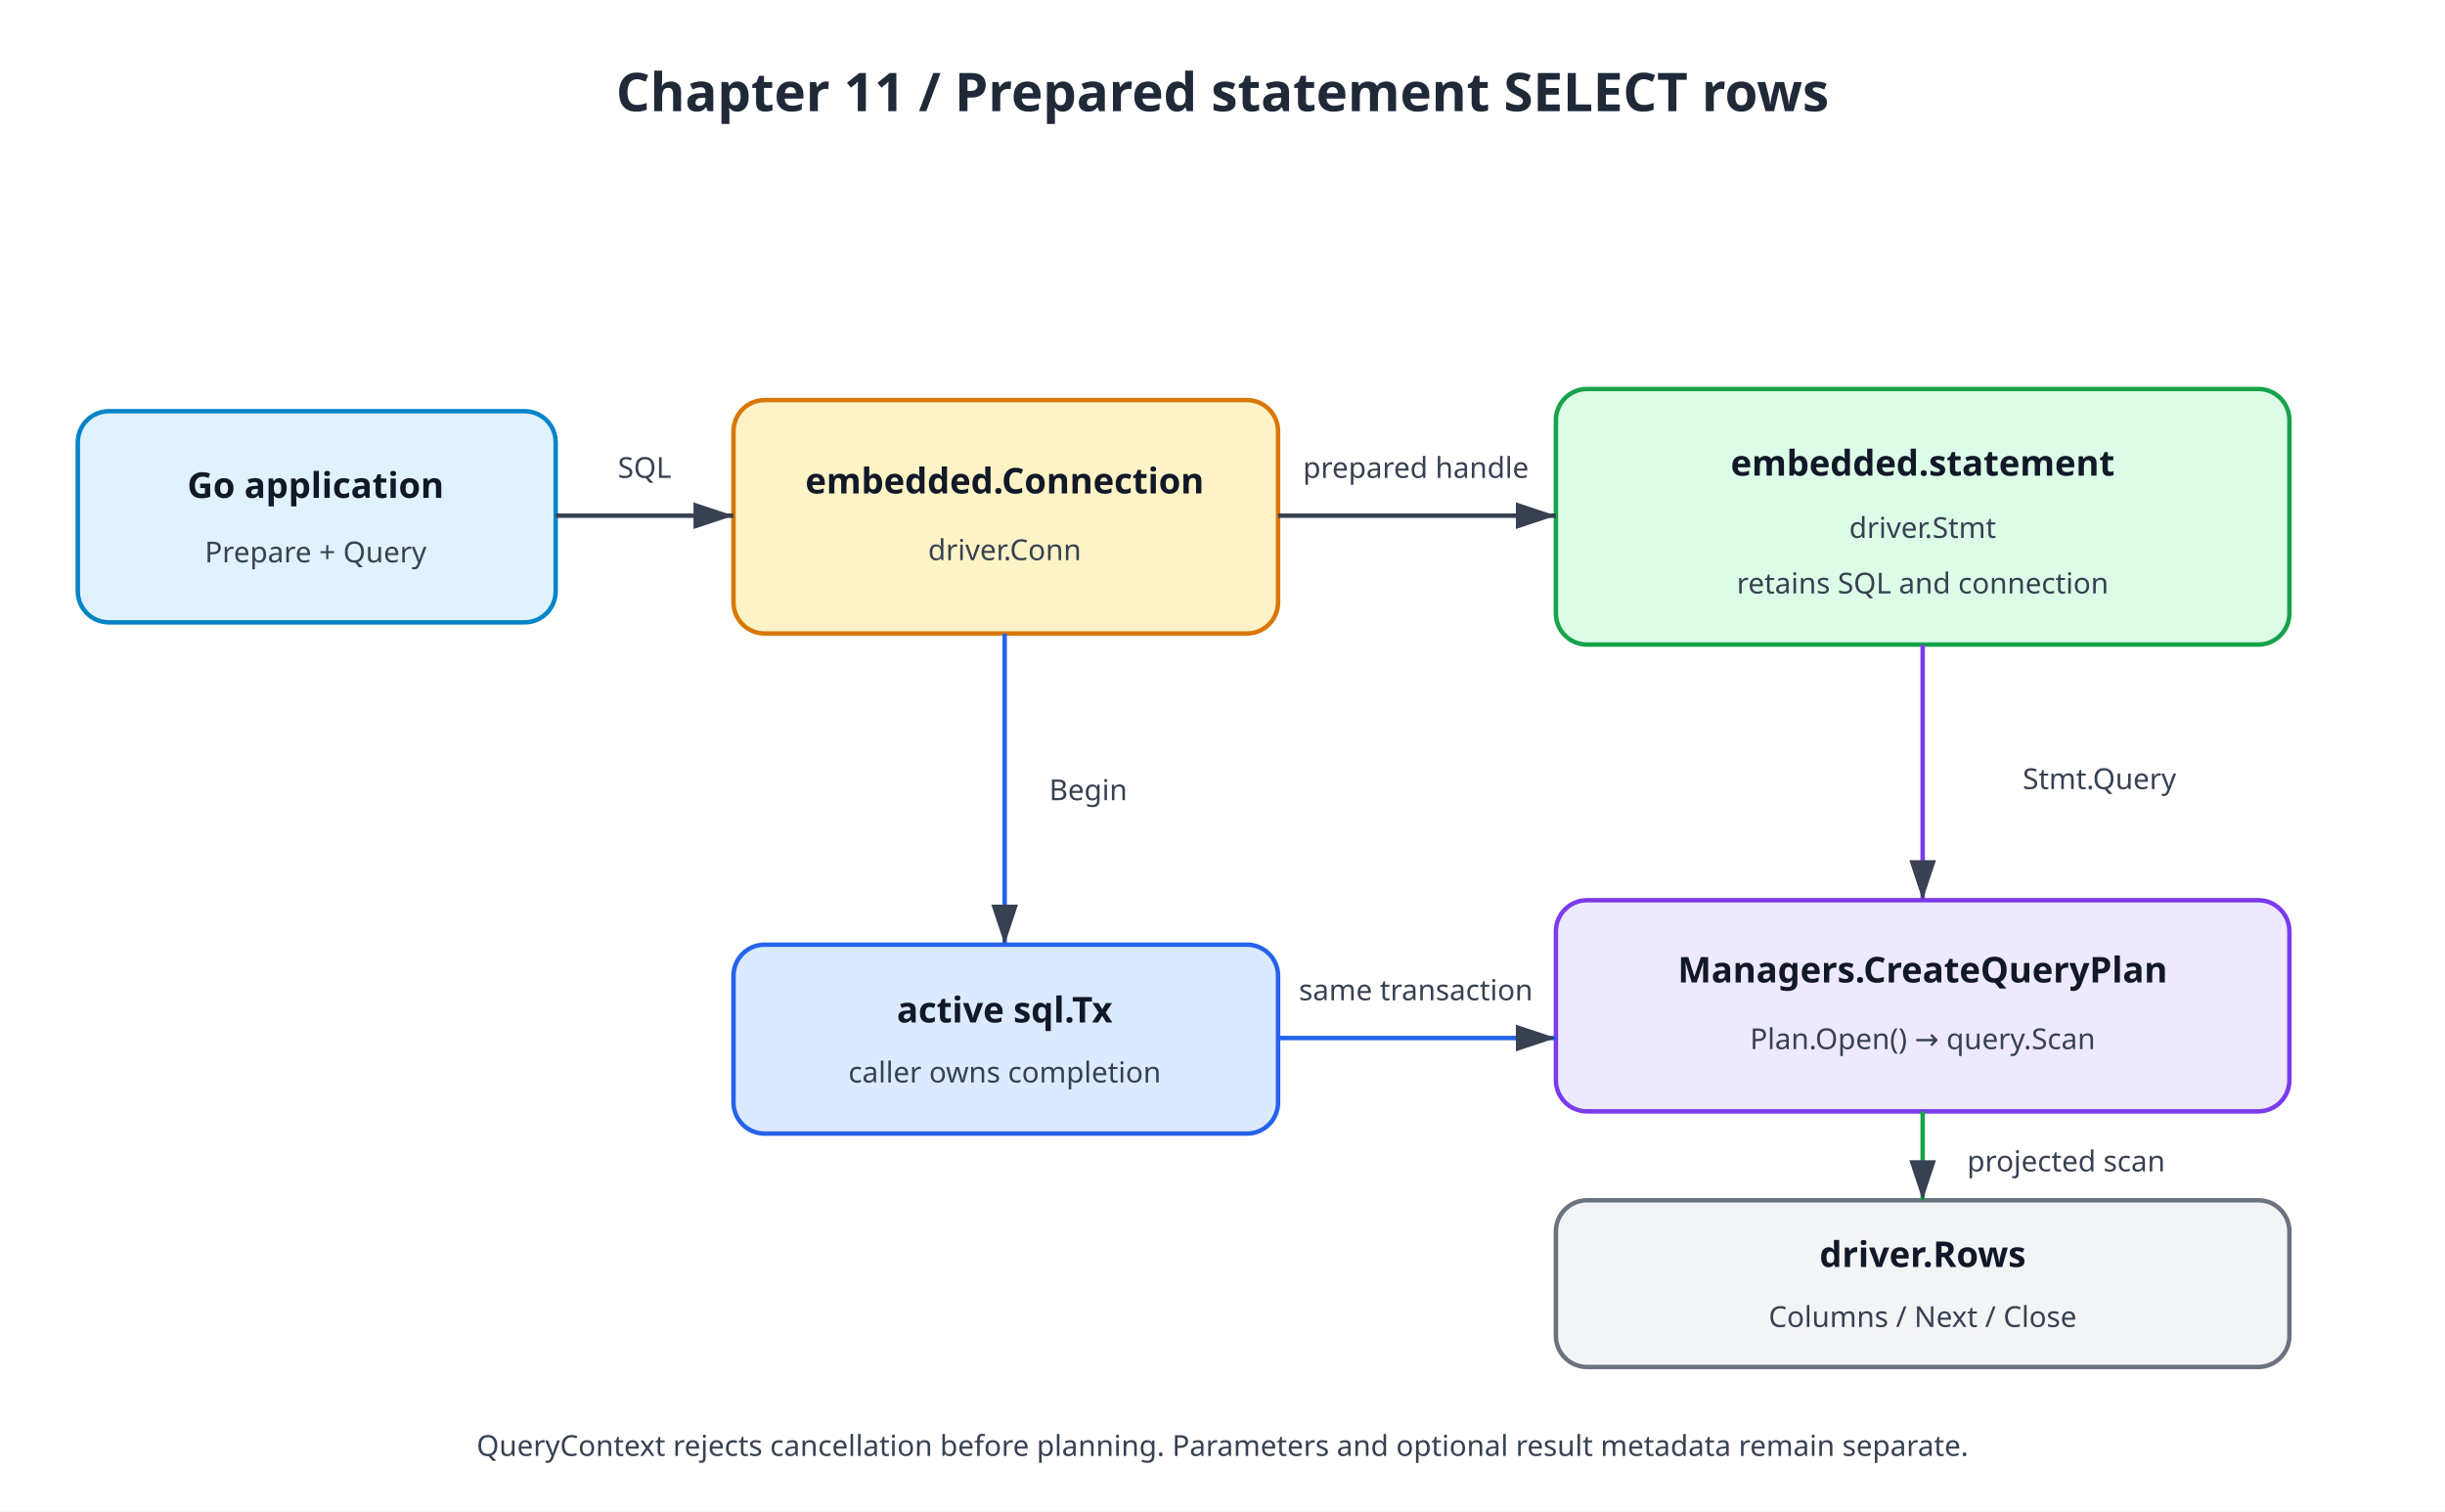
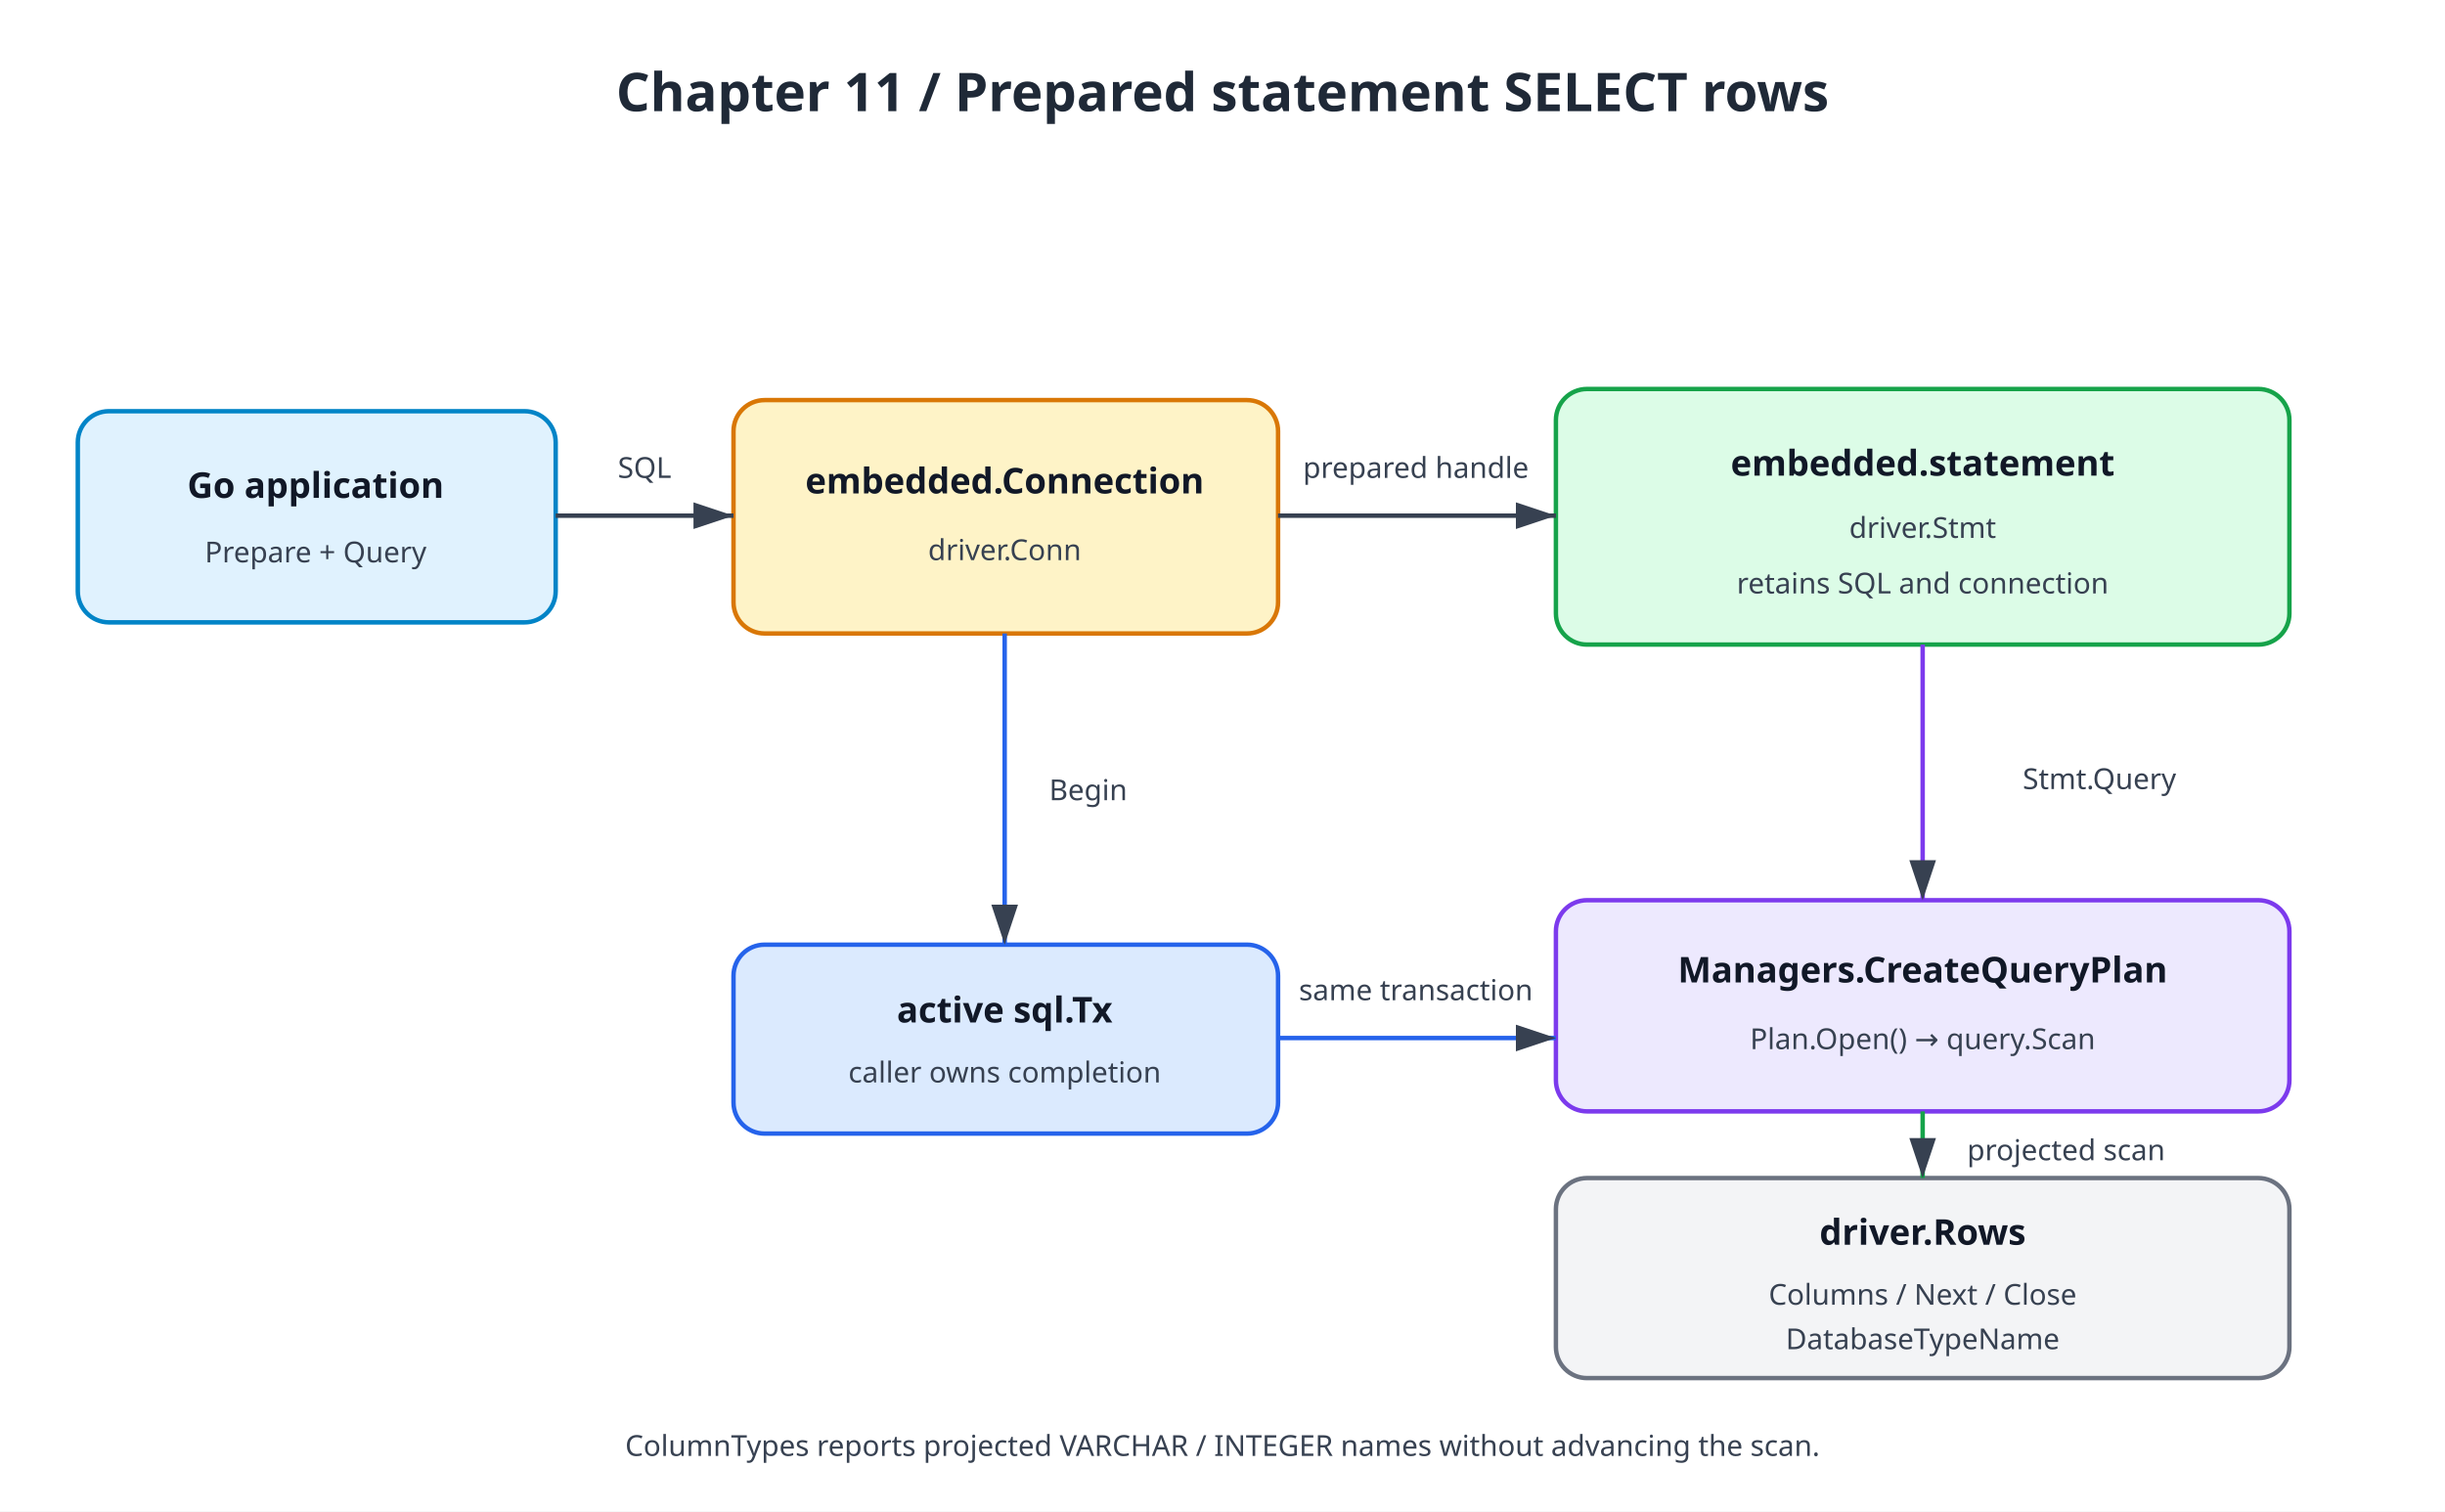
<svg xmlns="http://www.w3.org/2000/svg" width="1100" height="680" viewBox="0 0 1100 680" role="img" aria-labelledby="title description">
  <defs>
    <marker id="arrow" markerWidth="10" markerHeight="10" refX="9" refY="3" orient="auto" markerUnits="strokeWidth">
      <path d="M0,0 L0,6 L9,3 z" fill="#374151" />
    </marker>
    <style>
      .title{font:700 24px system-ui,sans-serif;fill:#1f2937}.label{font:700 16px system-ui,sans-serif;fill:#111827}.small{font:13px system-ui,sans-serif;fill:#374151}.box{stroke-width:2}.line{fill:none;stroke:#374151;stroke-width:2;marker-end:url(#arrow)}.blue{fill:none;stroke:#2563eb;stroke-width:2;marker-end:url(#arrow)}.purple{fill:none;stroke:#7c3aed;stroke-width:2;marker-end:url(#arrow)}.green{fill:none;stroke:#16a34a;stroke-width:2;marker-end:url(#arrow)}
    </style>
  </defs>
  <rect width="1100" height="680" fill="#fff" />
  <text class="title" x="550" y="50" text-anchor="middle">Chapter 11 / Prepared statement SELECT rows</text>
  <rect class="box" x="35" y="185" width="215" height="95" rx="14" fill="#e0f2fe" stroke="#0284c7" />
  <text class="label" x="142" y="224" text-anchor="middle">Go application</text>
  <text class="small" x="142" y="253" text-anchor="middle">Prepare + Query</text>
  <rect class="box" x="330" y="180" width="245" height="105" rx="14" fill="#fef3c7" stroke="#d97706" />
  <text class="label" x="452" y="222" text-anchor="middle">embedded.Connection</text>
  <text class="small" x="452" y="252" text-anchor="middle">driver.Conn</text>
  <rect class="box" x="700" y="175" width="330" height="115" rx="14" fill="#dcfce7" stroke="#16a34a" />
  <text class="label" x="865" y="214" text-anchor="middle">embedded.statement</text>
  <text class="small" x="865" y="242" text-anchor="middle">driver.Stmt</text>
  <text class="small" x="865" y="267" text-anchor="middle">retains SQL and connection</text>
  <rect class="box" x="330" y="425" width="245" height="85" rx="14" fill="#dbeafe" stroke="#2563eb" />
  <text class="label" x="452" y="460" text-anchor="middle">active sql.Tx</text>
  <text class="small" x="452" y="487" text-anchor="middle">caller owns completion</text>
  <rect class="box" x="700" y="405" width="330" height="95" rx="14" fill="#ede9fe" stroke="#7c3aed" />
  <text class="label" x="865" y="442" text-anchor="middle">Managers.CreateQueryPlan</text>
  <text class="small" x="865" y="472" text-anchor="middle">Plan.Open() → query.Scan</text>
-   <rect class="box" x="700" y="540" width="330" height="75" rx="14" fill="#f3f4f6" stroke="#6b7280" />
-   <text class="label" x="865" y="570" text-anchor="middle">driver.Rows</text>
-   <text class="small" x="865" y="597" text-anchor="middle">Columns / Next / Close</text>
+   <rect class="box" x="700" y="530" width="330" height="90" rx="14" fill="#f3f4f6" stroke="#6b7280" />
+   <text class="label" x="865" y="560" text-anchor="middle">driver.Rows</text>
+   <text class="small" x="865" y="587" text-anchor="middle">Columns / Next / Close</text>
+   <text class="small" x="865" y="607" text-anchor="middle">DatabaseTypeName</text>
  <path class="line" d="M250 232 H330" />
  <text class="small" x="290" y="215" text-anchor="middle">SQL</text>
  <path class="line" d="M575 232 H700" />
  <text class="small" x="637" y="215" text-anchor="middle">prepared handle</text>
  <path class="blue" d="M452 285 V425" />
  <text class="small" x="472" y="360">Begin</text>
  <path class="purple" d="M865 290 V350 H865 V405" />
  <text class="small" x="910" y="355">Stmt.Query</text>
  <path class="blue" d="M575 467 H700" />
  <text class="small" x="637" y="450" text-anchor="middle">same transaction</text>
-   <path class="green" d="M865 500 V540" />
-   <text class="small" x="885" y="527">projected scan</text>
-   <text class="small" x="550" y="655" text-anchor="middle">QueryContext rejects cancellation before planning. Parameters and optional result metadata remain separate.</text>
+   <path class="green" d="M865 500 V530" />
+   <text class="small" x="885" y="522">projected scan</text>
+   <text class="small" x="550" y="655" text-anchor="middle">ColumnTypes reports projected VARCHAR / INTEGER names without advancing the scan.</text>
</svg>
